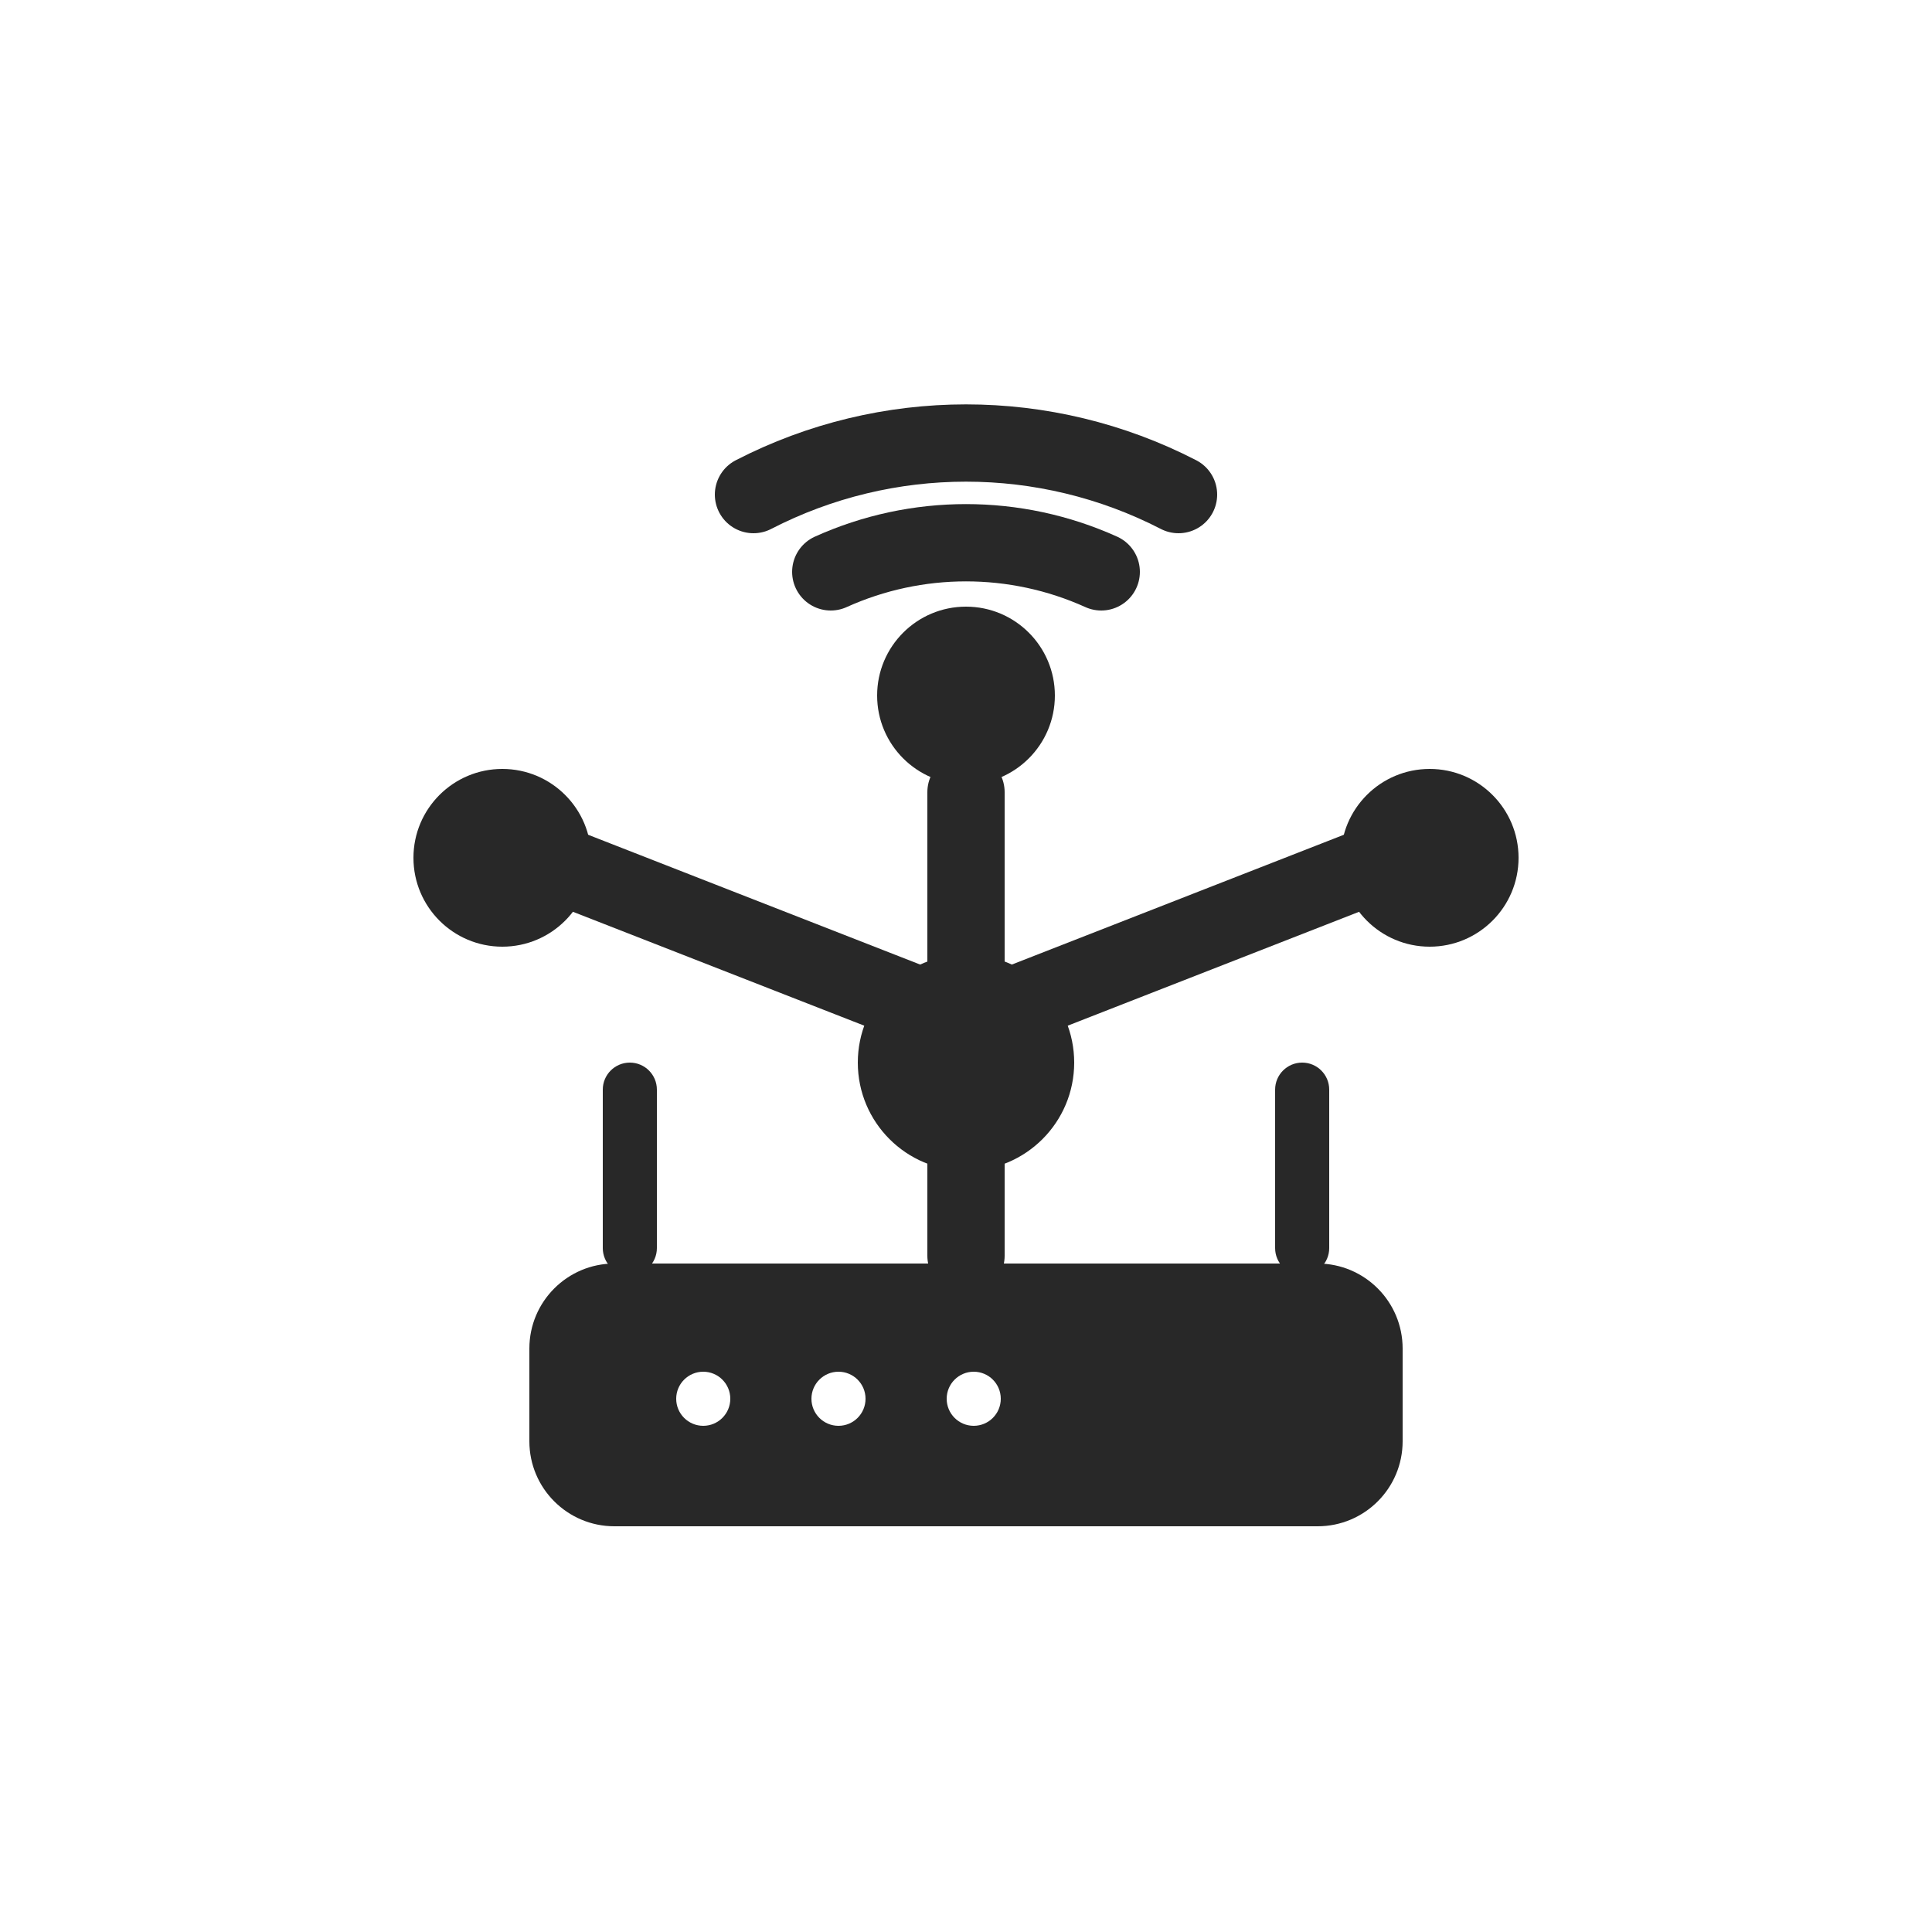
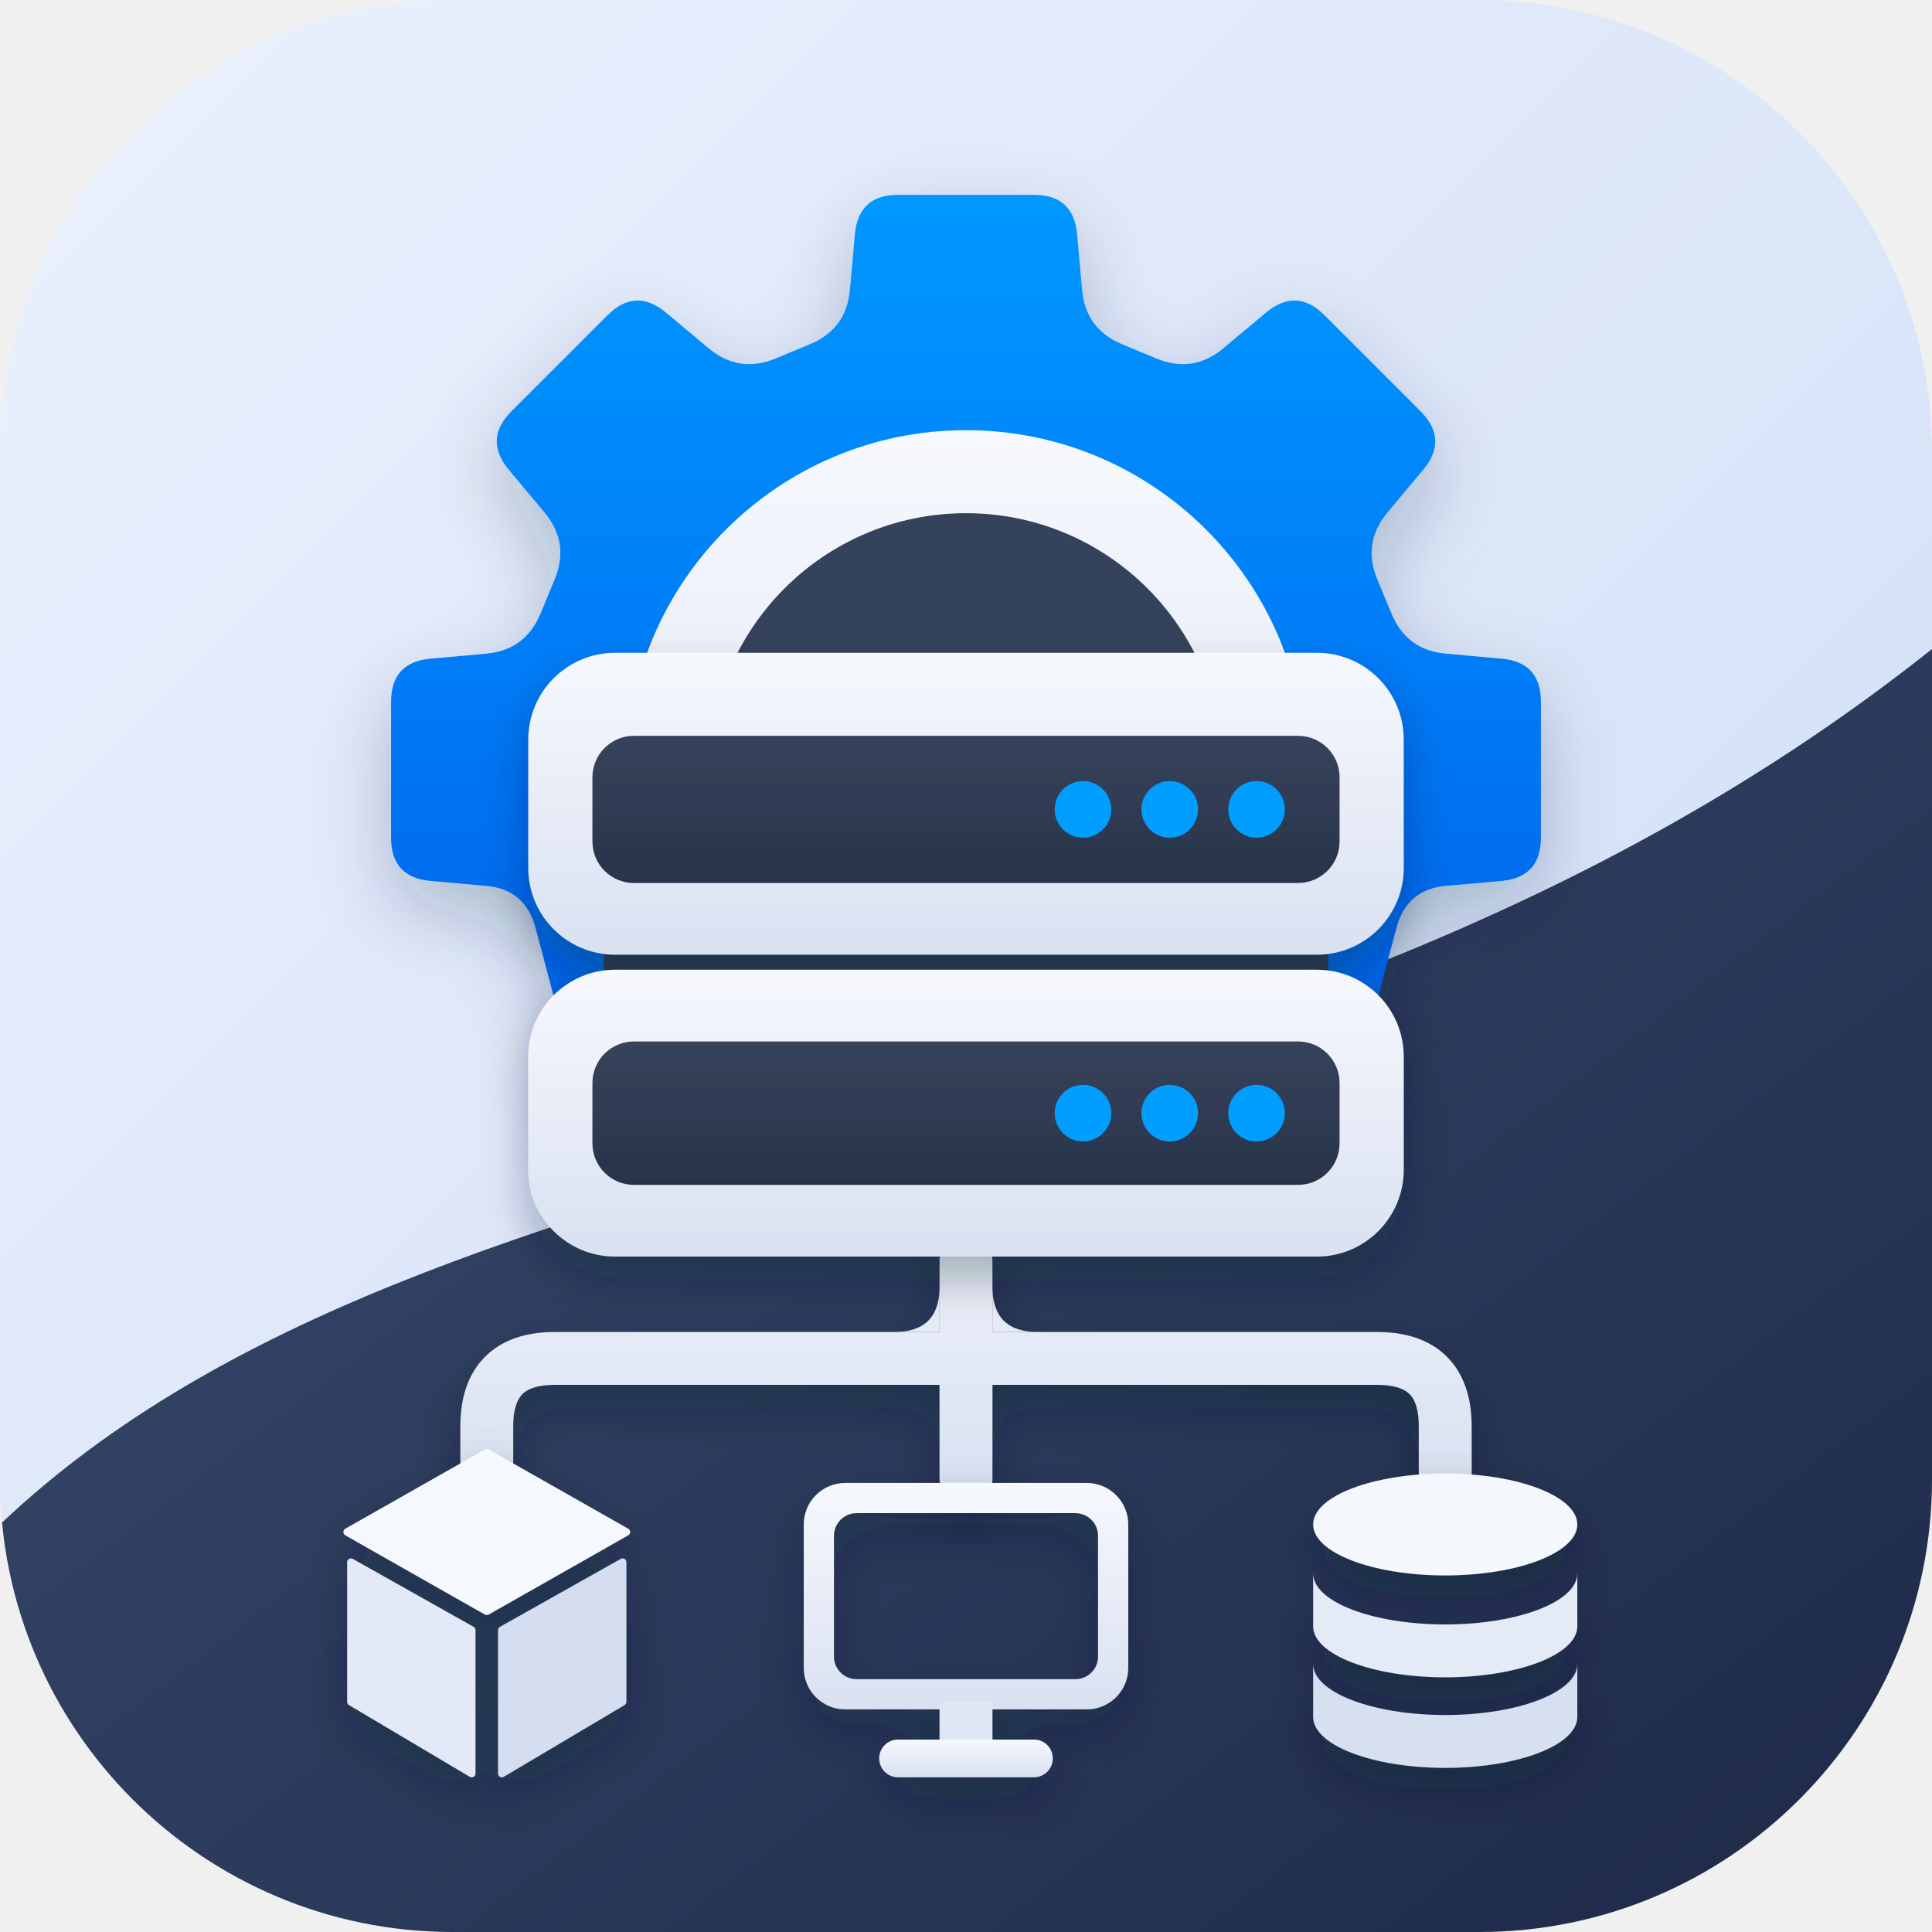
- <svg xmlns="http://www.w3.org/2000/svg" viewBox="0 0 500 500" width="100%" height="100%">
-   <rect width="500" height="500" fill="#ffffff" />
-   <g fill="#282828" stroke="#282828" stroke-linecap="round" stroke-linejoin="round">
-     <path d="M 195,128 A 120,120 0 0,1 305,128" fill="none" stroke-width="20" />
-     <path d="M 215,148 A 85,85 0 0,1 285,148" fill="none" stroke-width="20" />
-     <line x1="250" y1="205" x2="250" y2="325" stroke-width="20" />
-     <line x1="140" y1="222" x2="250" y2="265" stroke-width="20" />
-     <line x1="360" y1="222" x2="250" y2="265" stroke-width="20" />
-     <circle cx="250" cy="180" r="23" stroke="none" />
-     <circle cx="130" cy="222" r="23" stroke="none" />
-     <circle cx="370" cy="222" r="23" stroke="none" />
-     <circle cx="250" cy="275" r="28" stroke="none" />
-     <rect x="156" y="275" width="14" height="55" rx="7" stroke="none" />
-     <rect x="330" y="275" width="14" height="55" rx="7" stroke="none" />
-     <rect x="137" y="327" width="226" height="68" rx="22" stroke="none" />
-     <circle cx="182" cy="362" r="7" fill="#ffffff" stroke="none" />
-     <circle cx="217" cy="362" r="7" fill="#ffffff" stroke="none" />
-     <circle cx="252" cy="362" r="7" fill="#ffffff" stroke="none" />
+ <svg xmlns="http://www.w3.org/2000/svg" viewBox="0 0 512 512" width="512" height="512">
+   <defs>
+     <clipPath id="icon-clip">
+       <rect x="0" y="0" width="512" height="512" rx="120" ry="120" />
+     </clipPath>
+     <linearGradient id="bg-light" x1="0%" y1="0%" x2="100%" y2="100%">
+       <stop offset="0%" stop-color="#ebf1fd" />
+       <stop offset="55%" stop-color="#dbe6f9" />
+       <stop offset="100%" stop-color="#c9d9f5" />
+     </linearGradient>
+     <linearGradient id="bg-dark" x1="20%" y1="30%" x2="100%" y2="100%">
+       <stop offset="0%" stop-color="#334365" />
+       <stop offset="55%" stop-color="#283656" />
+       <stop offset="100%" stop-color="#1d2846" />
+     </linearGradient>
+     <linearGradient id="gear-blue" x1="50%" y1="0%" x2="50%" y2="100%">
+       <stop offset="0%" stop-color="#0598ff" />
+       <stop offset="55%" stop-color="#0079f6" />
+       <stop offset="100%" stop-color="#005ce5" />
+     </linearGradient>
+     <linearGradient id="light-surface" x1="0%" y1="0%" x2="0%" y2="100%">
+       <stop offset="0%" stop-color="#f6f8fd" />
+       <stop offset="100%" stop-color="#d9e1f1" />
+     </linearGradient>
+     <linearGradient id="pipe-surface" gradientUnits="userSpaceOnUse" x1="256" y1="330" x2="256" y2="396">
+       <stop offset="0%" stop-color="#edf1fa" />
+       <stop offset="100%" stop-color="#d8e0f0" />
+     </linearGradient>
+     <linearGradient id="dark-bay" x1="0%" y1="0%" x2="0%" y2="100%">
+       <stop offset="0%" stop-color="#37435c" />
+       <stop offset="100%" stop-color="#283349" />
+     </linearGradient>
+     <filter id="shadow-gear" x="-15%" y="-15%" width="130%" height="135%">
+       <feDropShadow dx="0" dy="8" stdDeviation="10" flood-color="#152340" flood-opacity="0.24" />
+     </filter>
+     <filter id="shadow-element" x="-15%" y="-15%" width="130%" height="135%">
+       <feDropShadow dx="0" dy="6" stdDeviation="6" flood-color="#0e172a" flood-opacity="0.32" />
+     </filter>
+   </defs>
+   <g clip-path="url(#icon-clip)">
+     <rect x="0" y="0" width="512" height="512" fill="url(#bg-light)" />
+     <path d="M 0 404 C 118 292, 336 312, 512 172 L 512 512 L 0 512 Z" fill="url(#bg-dark)" />
+     <g filter="url(#shadow-gear)">
+       <path d="M 141.91 245.84 Q 139.22 235.69 128.77 234.76 L 114.10 233.45 Q 103.64 232.51 103.64 222.01 L 103.64 185.99 Q 103.64 175.49 114.10 174.55 L 128.77 173.24 Q 139.22 172.31 143.24 162.61 L 147.00 153.54 Q 151.02 143.84 144.28 135.78 L 134.84 124.49 Q 128.11 116.43 135.53 109.00 L 161.00 83.53 Q 168.43 76.11 176.49 82.84 L 187.78 92.28 Q 195.84 99.02 205.54 95.00 L 214.61 91.24 Q 224.31 87.22 225.24 76.77 L 226.55 62.10 Q 227.49 51.64 237.99 51.64 L 274.01 51.64 Q 284.51 51.64 285.45 62.10 L 286.76 76.77 Q 287.69 87.22 297.39 91.24 L 306.46 95.00 Q 316.16 99.02 324.22 92.28 L 335.51 82.84 Q 343.57 76.11 351.00 83.53 L 376.47 109.00 Q 383.89 116.43 377.16 124.49 L 367.72 135.78 Q 360.98 143.84 365.00 153.54 L 368.76 162.61 Q 372.78 172.31 383.23 173.24 L 397.90 174.55 Q 408.36 175.49 408.36 185.99 L 408.36 222.01 Q 408.36 232.51 397.90 233.45 L 383.23 234.76 Q 372.78 235.69 370.09 245.84 L 358.69 288.85 Q 356.00 299.00 345.50 299.00 L 166.50 299.00 Q 156.00 299.00 153.31 288.85 Z" fill="url(#gear-blue)" />
+     </g>
+     <circle cx="256" cy="204" r="90" fill="url(#light-surface)" />
+     <circle cx="256" cy="204" r="68" fill="#35425c" />
+     <g filter="url(#shadow-element)">
+       <rect x="249" y="330" width="14" height="66" rx="4" fill="url(#pipe-surface)" />
+       <path d="M 129 392 V 378 Q 129 360 147 360 H 365 Q 383 360 383 378 V 392" fill="none" stroke="url(#pipe-surface)" stroke-width="14" stroke-linecap="round" stroke-linejoin="round" />
+       <path d="M 237 353 H 249 V 341 Q 249 353 237 353 Z M 275 353 H 263 V 341 Q 263 353 275 353 Z" fill="url(#pipe-surface)" />
+     </g>
+     <rect x="160" y="251" width="192" height="9" fill="#303b52" />
+     <g filter="url(#shadow-element)">
+       <rect x="140" y="173" width="232" height="80" rx="23" ry="23" fill="url(#light-surface)" />
+       <rect x="157" y="195" width="198" height="39" rx="11" ry="11" fill="url(#dark-bay)" />
+       <circle cx="287" cy="214.5" r="7.5" fill="#009eff" />
+       <circle cx="310" cy="214.5" r="7.5" fill="#009eff" />
+       <circle cx="333" cy="214.5" r="7.5" fill="#009eff" />
+       <rect x="140" y="257" width="232" height="76" rx="23" ry="23" fill="url(#light-surface)" />
+       <rect x="157" y="276" width="198" height="38" rx="11" ry="11" fill="url(#dark-bay)" />
+       <circle cx="287" cy="295" r="7.5" fill="#009eff" />
+       <circle cx="310" cy="295" r="7.5" fill="#009eff" />
+       <circle cx="333" cy="295" r="7.5" fill="#009eff" />
+     </g>
+     <g filter="url(#shadow-element)">
+       <polygon points="129,385 166,406 129,427 92,406" fill="#f5f8fd" stroke="#f5f8fd" stroke-width="2" stroke-linejoin="round" />
+       <polygon points="93,414 125,432 125,470 93,451" fill="#e3e9f6" stroke="#e3e9f6" stroke-width="2" stroke-linejoin="round" />
+       <polygon points="165,414 133,432 133,470 165,451" fill="#d5def0" stroke="#d5def0" stroke-width="2" stroke-linejoin="round" />
+     </g>
+     <g filter="url(#shadow-element)">
+       <path fill-rule="evenodd" fill="url(#light-surface)" d="M 224 393 H 288 A 11 11 0 0 1 299 404 V 442 A 11 11 0 0 1 288 453 H 224 A 11 11 0 0 1 213 442 V 404 A 11 11 0 0 1 224 393 Z                M 227 401 A 6 6 0 0 0 221 407 V 439 A 6 6 0 0 0 227 445 H 285 A 6 6 0 0 0 291 439 V 407 A 6 6 0 0 0 285 401 Z" />
+       <rect x="249" y="451" width="14" height="12" fill="#dfe6f4" />
+       <rect x="233" y="461" width="46" height="10" rx="5" ry="5" fill="url(#light-surface)" />
+     </g>
+     <g filter="url(#shadow-element)">
+       <ellipse cx="383" cy="404" rx="35" ry="13.5" fill="#f4f7fc" />
+       <path d="M 348 417 A 35 13.5 0 0 0 418 417 V 431 A 35 13.5 0 0 1 348 431 Z" fill="#e5ebf6" />
+       <path d="M 348 441 A 35 13.5 0 0 0 418 441 V 455 A 35 13.5 0 0 1 348 455 Z" fill="#d7e0f1" />
+     </g>
  </g>
</svg>
